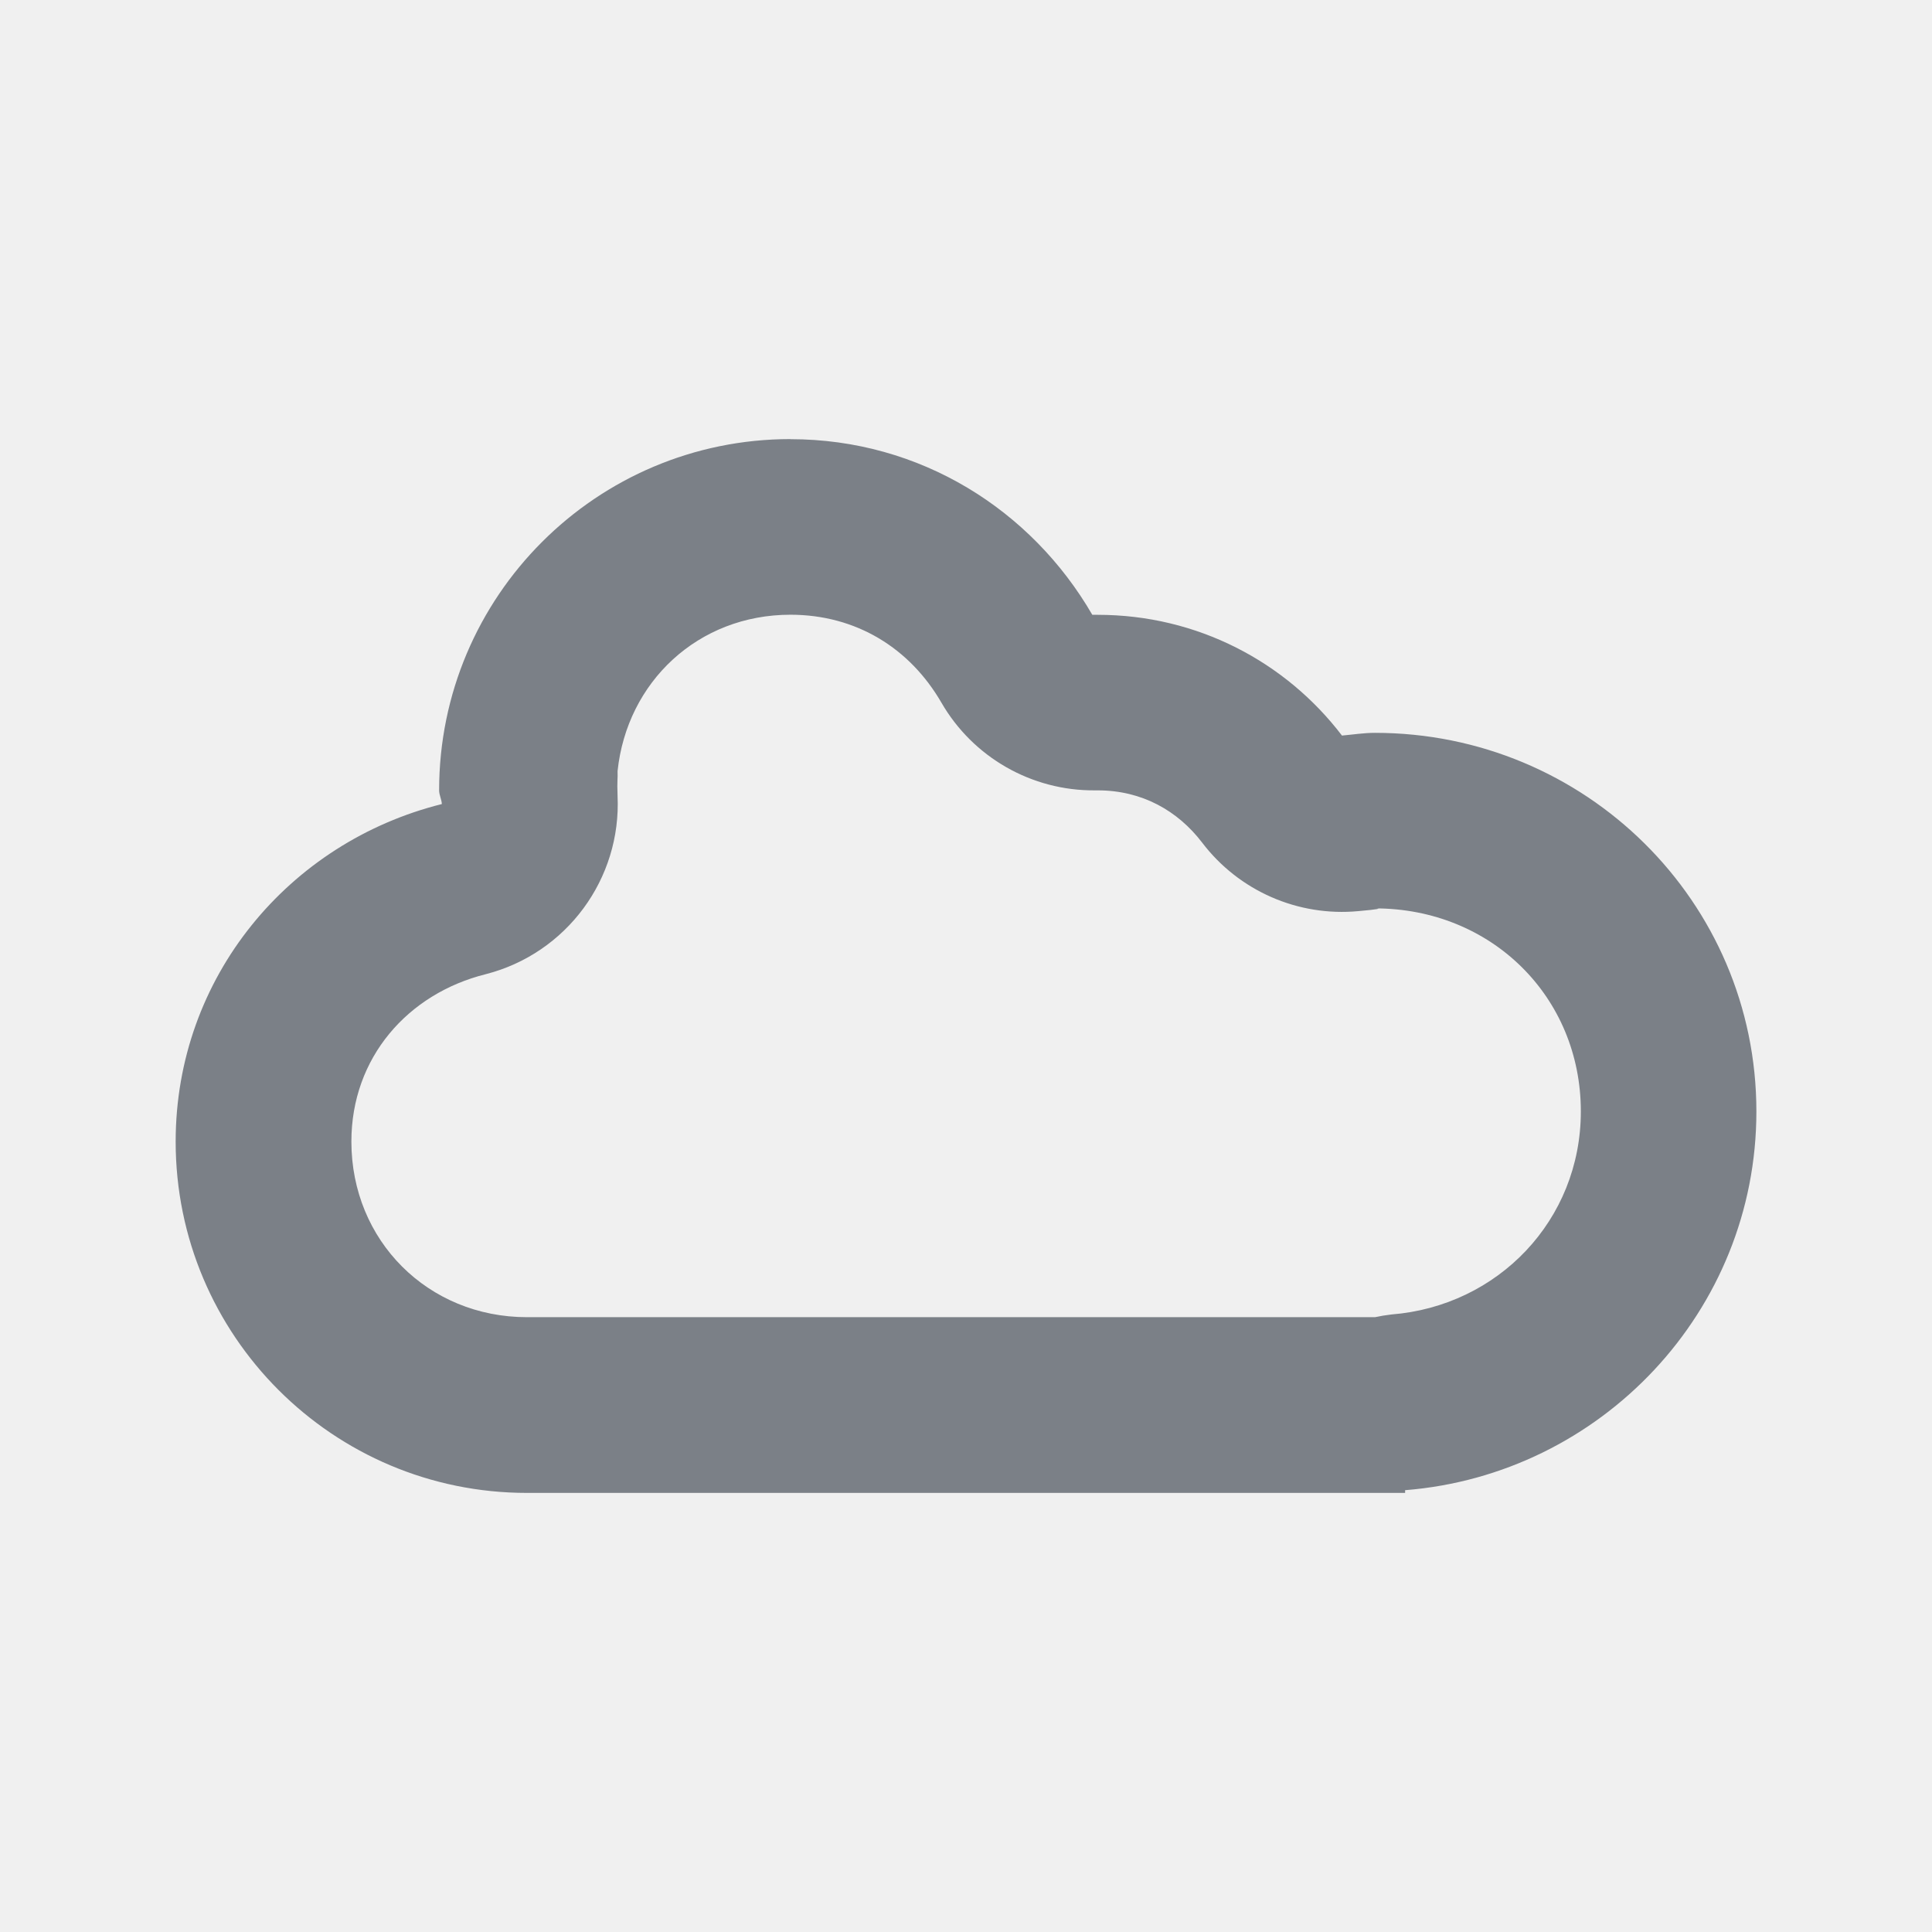
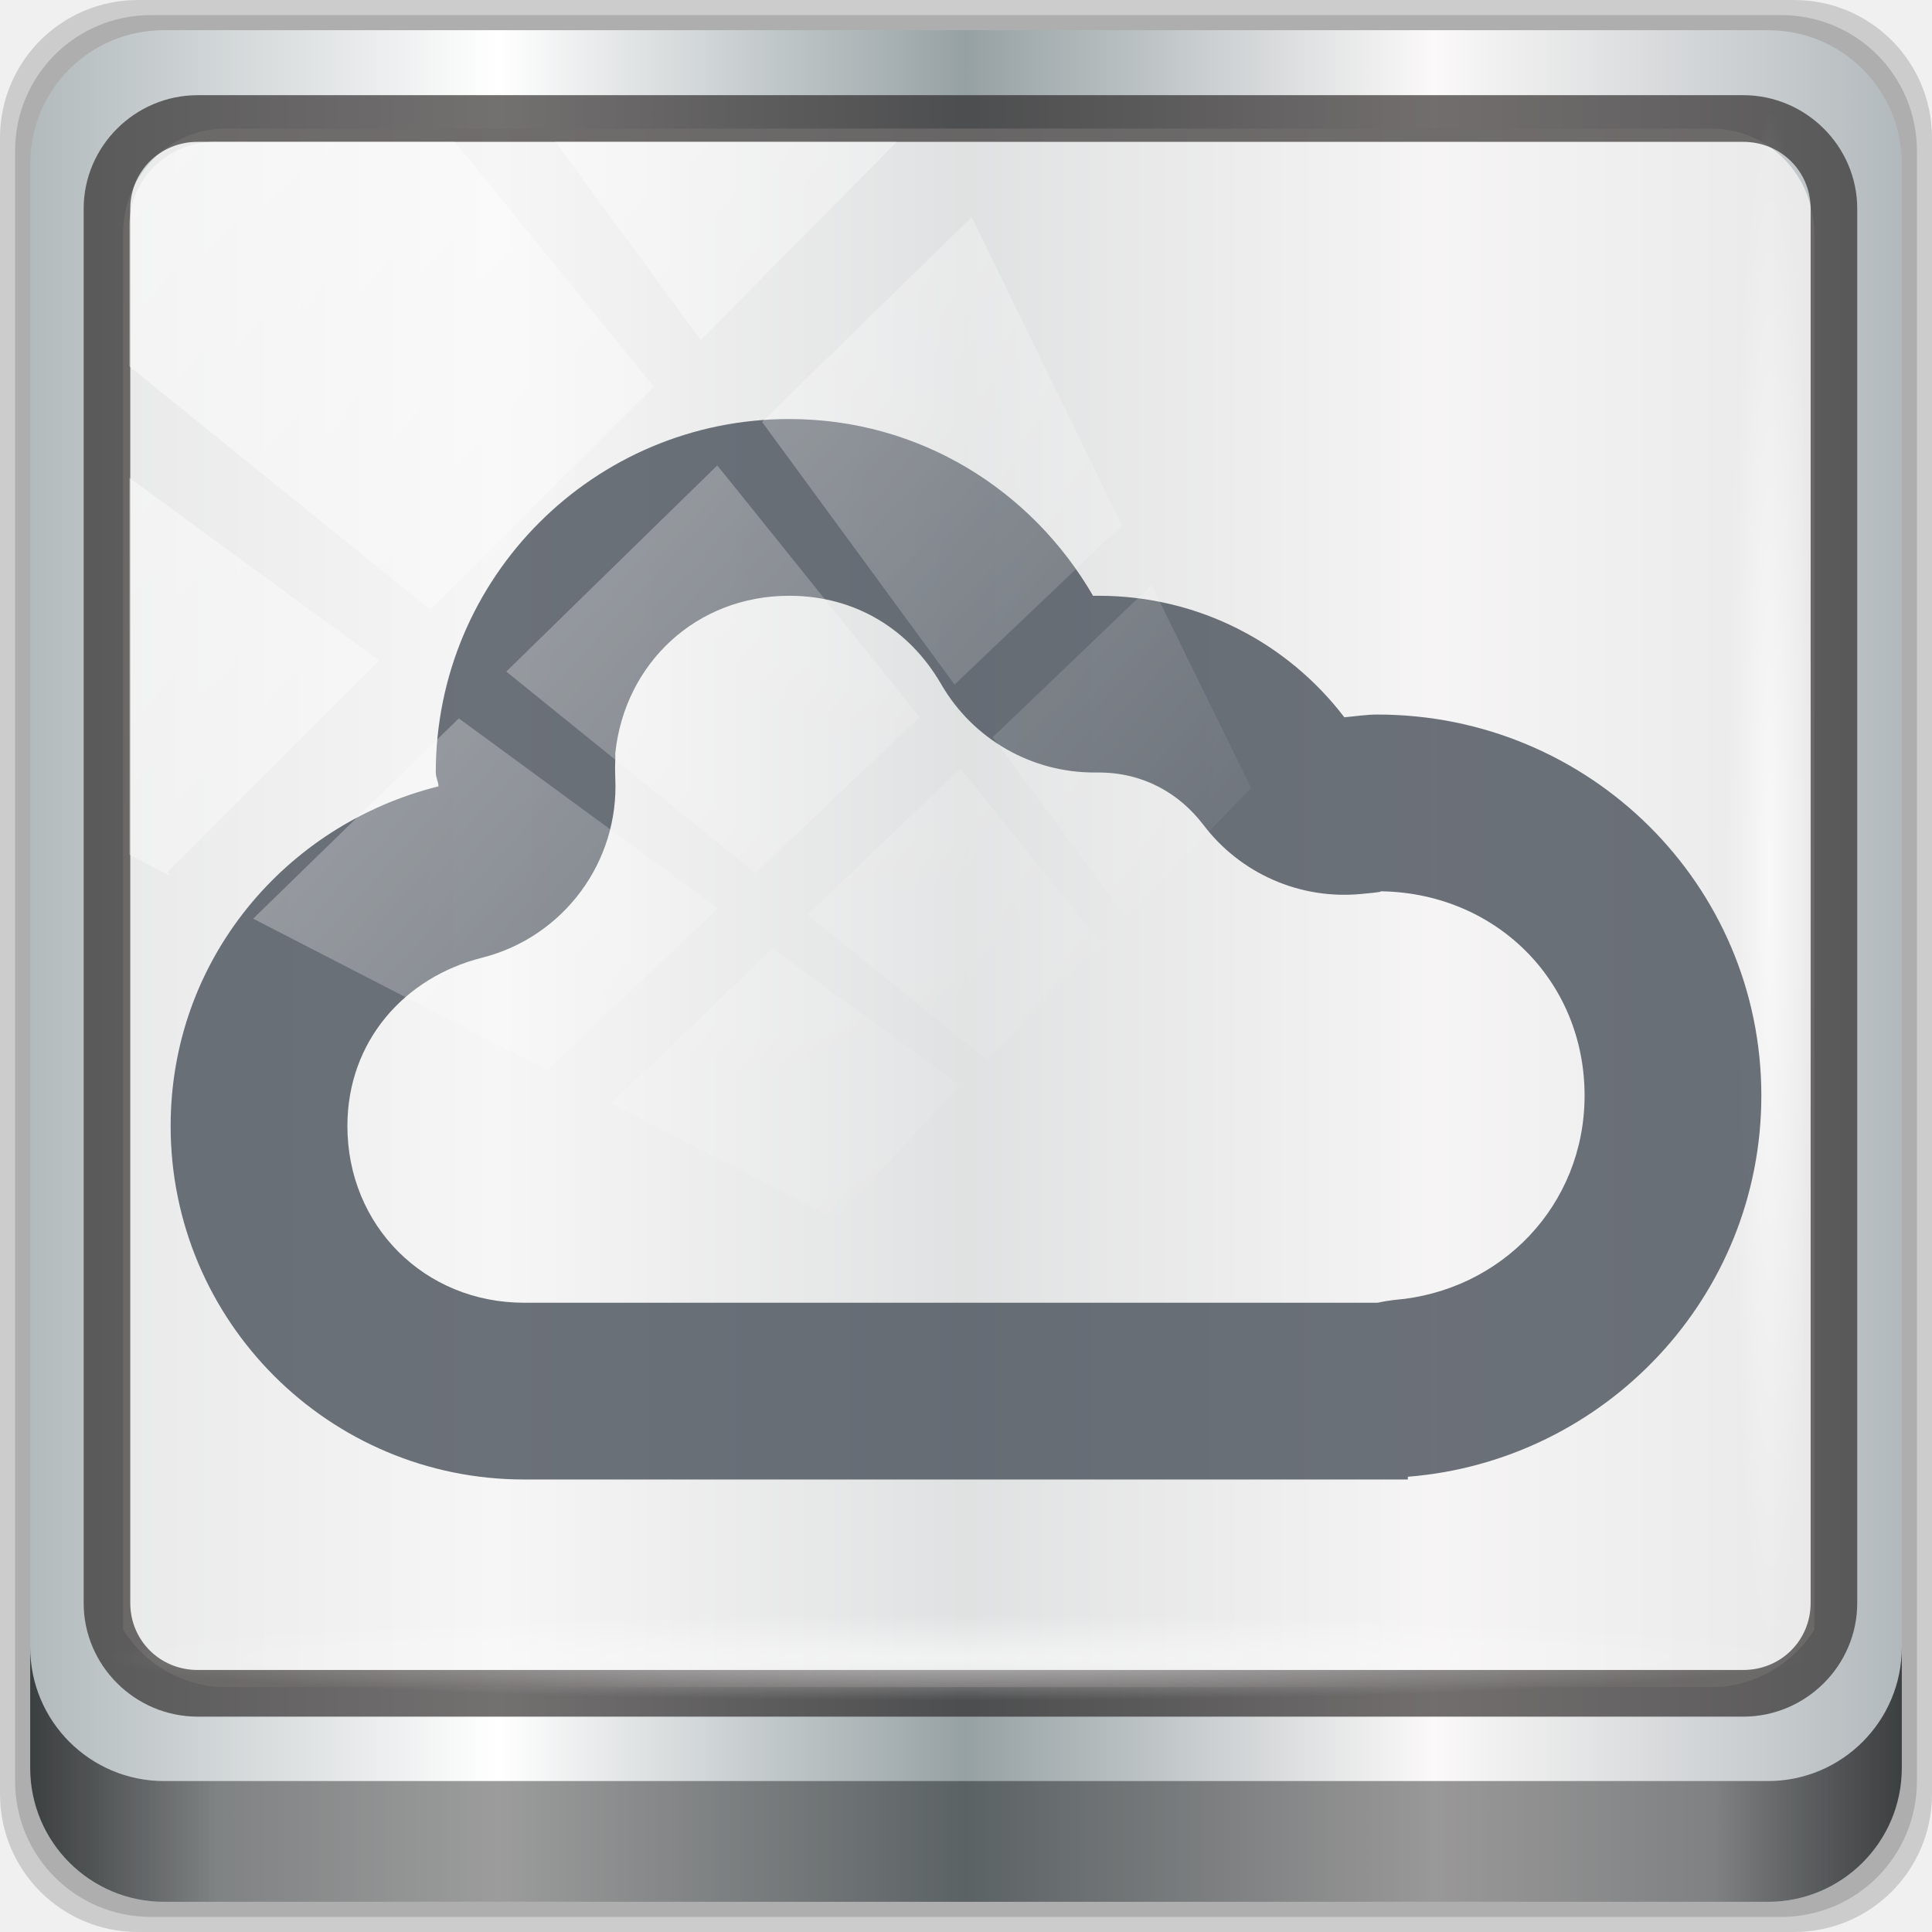
- <svg xmlns="http://www.w3.org/2000/svg" width="22" height="22" id="svg2" version="1.1">
+ <svg xmlns="http://www.w3.org/2000/svg" xmlns:xlink="http://www.w3.org/1999/xlink" width="96" height="96" id="svg2" version="1.1">
  <defs id="defs4">
    <mask maskUnits="userSpaceOnUse" x="122.963" y="97.149" width="576.609" height="587.491" id="XMLID_23_">
      <g style="filter:url(#Adobe_OpacityMaskFilter)" id="g37">
        <radialGradient id="XMLID_24_" cx="88.978" cy="-20.899" r="673.116" fx="88.978" fy="-20.899" gradientUnits="userSpaceOnUse">
          <stop offset="0.309" style="stop-color:#FFFFFF" id="stop40" />
          <stop offset="1" style="stop-color:#000000" id="stop42" />
        </radialGradient>
        <ellipse style="fill:url(#XMLID_24_)" cx="295.895" cy="286.172" rx="512.934" ry="349.106" id="ellipse44" />
      </g>
    </mask>
-     <filter color-interpolation-filters="sRGB" id="Adobe_OpacityMaskFilter" filterUnits="userSpaceOnUse" x="122.963" y="97.149" width="576.609" height="587.491">
+     <filter id="Adobe_OpacityMaskFilter" filterUnits="userSpaceOnUse" x="122.963" y="97.149" width="576.609" height="587.491" style="color-interpolation-filters:sRGB">
      <feColorMatrix type="matrix" values="1 0 0 0 0  0 1 0 0 0  0 0 1 0 0  0 0 0 1 0" id="feColorMatrix34" />
    </filter>
    <mask maskUnits="userSpaceOnUse" x="155.705" y="461.543" width="93.126" height="44.813" id="XMLID_26_">
      <g style="filter:url(#Adobe_OpacityMaskFilter_1_)" id="g75">
        <linearGradient id="XMLID_1_" gradientUnits="userSpaceOnUse" x1="211.722" y1="562.858" x2="200.073" y2="466.754">
          <stop offset="0" style="stop-color:#FFFFFF" id="stop78" />
          <stop offset="1" style="stop-color:#000000" id="stop80" />
        </linearGradient>
        <ellipse style="fill:url(#XMLID_1_)" cx="203.617" cy="495.988" rx="80.542" ry="59.683" id="ellipse82" />
      </g>
    </mask>
-     <filter color-interpolation-filters="sRGB" id="Adobe_OpacityMaskFilter_1_" filterUnits="userSpaceOnUse" x="155.705" y="461.543" width="93.126" height="44.813">
+     <filter id="Adobe_OpacityMaskFilter_1_" filterUnits="userSpaceOnUse" x="155.705" y="461.543" width="93.126" height="44.813" style="color-interpolation-filters:sRGB">
      <feColorMatrix type="matrix" values="1 0 0 0 0  0 1 0 0 0  0 0 1 0 0  0 0 0 1 0" id="feColorMatrix72" />
    </filter>
    <mask maskUnits="userSpaceOnUse" x="101.57" y="425.034" width="156.907" height="127.553" id="XMLID_2_">
      <g style="filter:url(#Adobe_OpacityMaskFilter_2_)" id="g92">
        <linearGradient id="XMLID_3_" gradientUnits="userSpaceOnUse" x1="206.091" y1="397.621" x2="186.922" y2="563.473">
          <stop offset="0" style="stop-color:#FFFFFF" id="stop95" />
          <stop offset="0.111" style="stop-color:#CBCBCB" id="stop97" />
          <stop offset="0.24" style="stop-color:#969696" id="stop99" />
          <stop offset="0.37" style="stop-color:#686868" id="stop101" />
          <stop offset="0.499" style="stop-color:#424242" id="stop103" />
          <stop offset="0.627" style="stop-color:#252525" id="stop105" />
          <stop offset="0.754" style="stop-color:#111111" id="stop107" />
          <stop offset="0.879" style="stop-color:#040404" id="stop109" />
          <stop offset="1" style="stop-color:#000000" id="stop111" />
        </linearGradient>
        <ellipse style="fill:url(#XMLID_3_)" cx="194.764" cy="495.623" rx="160.94" ry="123.604" id="ellipse113" />
      </g>
    </mask>
-     <filter color-interpolation-filters="sRGB" id="Adobe_OpacityMaskFilter_2_" filterUnits="userSpaceOnUse" x="101.57" y="425.034" width="156.907" height="127.553">
+     <filter id="Adobe_OpacityMaskFilter_2_" filterUnits="userSpaceOnUse" x="101.57" y="425.034" width="156.907" height="127.553" style="color-interpolation-filters:sRGB">
      <feColorMatrix type="matrix" values="1 0 0 0 0  0 1 0 0 0  0 0 1 0 0  0 0 0 1 0" id="feColorMatrix89" />
    </filter>
    <mask maskUnits="userSpaceOnUse" x="191.541" y="217.631" width="447.197" height="527.73" id="XMLID_10_">
      <g style="filter:url(#Adobe_OpacityMaskFilter_3_)" id="g165">
        <radialGradient id="XMLID_11_" cx="657.212" cy="155.233" r="606.953" fx="657.212" fy="155.233" gradientTransform="matrix(0.931,0,0,0.9299,28.7459,21.6629)" gradientUnits="userSpaceOnUse">
          <stop offset="0" style="stop-color:#C9C9C8" id="stop168" />
          <stop offset="0.088" style="stop-color:#C4C4C4" id="stop170" />
          <stop offset="0.219" style="stop-color:#B8B8B7" id="stop172" />
          <stop offset="0.377" style="stop-color:#A1A0A0" id="stop174" />
          <stop offset="0.556" style="stop-color:#7F7F7E" id="stop176" />
          <stop offset="0.752" style="stop-color:#4F4F4E" id="stop178" />
          <stop offset="0.96" style="stop-color:#121212" id="stop180" />
          <stop offset="1" style="stop-color:#000000" id="stop182" />
        </radialGradient>
        <circle style="fill:url(#XMLID_11_)" cx="408.427" cy="444.226" r="302.954" id="circle184" />
      </g>
    </mask>
-     <filter color-interpolation-filters="sRGB" id="Adobe_OpacityMaskFilter_3_" filterUnits="userSpaceOnUse" x="191.541" y="217.631" width="447.197" height="527.73">
+     <filter id="Adobe_OpacityMaskFilter_3_" filterUnits="userSpaceOnUse" x="191.541" y="217.631" width="447.197" height="527.73" style="color-interpolation-filters:sRGB">
      <feColorMatrix type="matrix" values="1 0 0 0 0  0 1 0 0 0  0 0 1 0 0  0 0 0 1 0" id="feColorMatrix162" />
    </filter>
    <mask maskUnits="userSpaceOnUse" x="243.061" y="279.317" width="252.506" height="187.183" id="XMLID_13_">
      <g style="filter:url(#Adobe_OpacityMaskFilter_4_)" id="g199">
        <linearGradient id="XMLID_14_" gradientUnits="userSpaceOnUse" x1="340.049" y1="266.934" x2="372.381" y2="417.815">
          <stop offset="0" style="stop-color:#FFFFFF" id="stop202" />
          <stop offset="0.087" style="stop-color:#F8F8F8" id="stop204" />
          <stop offset="0.216" style="stop-color:#E4E4E4" id="stop206" />
          <stop offset="0.371" style="stop-color:#C2C2C2" id="stop208" />
          <stop offset="0.546" style="stop-color:#949494" id="stop210" />
          <stop offset="0.739" style="stop-color:#595959" id="stop212" />
          <stop offset="0.944" style="stop-color:#151515" id="stop214" />
          <stop offset="0.994" style="stop-color:#000000" id="stop216" />
        </linearGradient>
        <ellipse style="fill:url(#XMLID_14_)" cx="363.052" cy="374.282" rx="215.324" ry="183.322" id="ellipse218" />
      </g>
    </mask>
-     <filter color-interpolation-filters="sRGB" id="Adobe_OpacityMaskFilter_4_" filterUnits="userSpaceOnUse" x="243.061" y="279.317" width="252.506" height="187.183">
+     <filter id="Adobe_OpacityMaskFilter_4_" filterUnits="userSpaceOnUse" x="243.061" y="279.317" width="252.506" height="187.183" style="color-interpolation-filters:sRGB">
      <feColorMatrix type="matrix" values="1 0 0 0 0  0 1 0 0 0  0 0 1 0 0  0 0 0 1 0" id="feColorMatrix196" />
    </filter>
+     <linearGradient xlink:href="#linearGradient6139-0" id="linearGradient4071" gradientUnits="userSpaceOnUse" gradientTransform="matrix(1.107143,0,0,1.107143,-4.993903,-3.620687)" x1="6" y1="47" x2="90" y2="47" />
+     <linearGradient id="linearGradient6139-0">
+       <stop id="stop6141-2" offset="0" style="stop-color:#b2babc;stop-opacity:1" />
+       <stop style="stop-color:#ffffff;stop-opacity:1;" offset="0.25" id="stop6151-0" />
+       <stop style="stop-color:#96a1a4;stop-opacity:1" offset="0.5" id="stop6147-1" />
+       <stop id="stop6149-4" offset="0.75" style="stop-color:#fbf9f9;stop-opacity:1;" />
+       <stop id="stop6143-4" offset="1" style="stop-color:#b2b9bc;stop-opacity:1" />
+     </linearGradient>
+     <linearGradient gradientTransform="translate(0.1489535,0.415026)" xlink:href="#linearGradient3832-0-6-1-1" id="linearGradient4129" x1="1.5" y1="88.172" x2="94.5" y2="88.172" gradientUnits="userSpaceOnUse" />
+     <linearGradient id="linearGradient3832-0-6-1-1">
+       <stop style="stop-color:#000000;stop-opacity:1;" offset="0" id="stop3834-6-3-7-1" />
+       <stop id="stop3872-2-4" offset="0.1" style="stop-color:#000000;stop-opacity:0.588;" />
+       <stop style="stop-color:#000000;stop-opacity:0.588;" offset="0.9" id="stop3844-6-2-7-6" />
+       <stop style="stop-color:#000000;stop-opacity:1;" offset="1" id="stop3836-5-0-2-9" />
+     </linearGradient>
+     <radialGradient xlink:href="#linearGradient3737" id="radialGradient7462" gradientUnits="userSpaceOnUse" gradientTransform="matrix(0.9751338,0,0,0.04919072,34.04765,80.58172)" cx="13.948" cy="44.893" fx="13.948" fy="44.893" r="43.199" />
+     <linearGradient id="linearGradient3737">
+       <stop offset="0" style="stop-color:#ffffff;stop-opacity:1" id="stop3739" />
+       <stop offset="1" style="stop-color:#ffffff;stop-opacity:0" id="stop3741" />
+     </linearGradient>
+     <radialGradient xlink:href="#linearGradient3737" id="radialGradient7464" gradientUnits="userSpaceOnUse" gradientTransform="matrix(0.8883266,0,0,0.04919072,31.95952,-90.31726)" cx="13.948" cy="44.893" fx="13.948" fy="44.893" r="43.199" />
+     <linearGradient xlink:href="#linearGradient3737" id="linearGradient4767" gradientUnits="userSpaceOnUse" x1="2.771" y1="-28.642" x2="50.528" y2="14.514" />
+     <clipPath id="clipPath4156-4-1" clipPathUnits="userSpaceOnUse">
+       <path id="path4158-0-8" d="m 27.046,-55.695 -14.214,13.321 h 0.061 l 15.653,21.771 10.231,-10.546 C 38.562,-32.302 27.468,-54.819 27.046,-55.695 Z M 9.647,-39.383 -5.241,-25.321 15.988,-7.806 26.372,-18.383 Z m 31.491,12.951 -9.741,9.714 8.945,12.458 7.781,-7.555 z m -49.84,4.379 -13.754,12.982 26.283,13.846 0.061,-0.062 -0.123,-0.062 L 13.599,-5.401 -8.702,-22.053 Z m 38.015,7.401 -9.803,9.775 11.579,9.559 7.628,-7.401 -8.669,-11.009 z m 20.187,5.674 -7.383,7.216 6.188,8.542 5.82,-6.137 z m -32.195,6.322 -9.557,9.498 13.662,7.185 7.934,-7.678 z m 23.312,2.374 -7.107,6.938 8.363,6.907 5.361,-5.674 -0.061,-0.092 -0.092,0.123 -6.464,-8.203 z m -8.73,8.542 -7.505,7.339 10.354,5.458 c 1.397,-1.321 5.675,-6.123 5.851,-6.322 z" style="opacity:0.6;fill:#ffffff;fill-opacity:1;stroke:none" />
+     </clipPath>
  </defs>
-   <g transform="translate(8.485282,-1018.695)" id="klipper">
-     <path style="fill:#ffffff;fill-opacity:0.4;fill-rule:nonzero;stroke:none" d="m 23.515,1025.101 0,0.781 c 2.193,0.371 4.197,1.331 5.812,2.719 -1.541,-1.677 -3.538,-2.912 -5.812,-3.5 z m 7.344,2.25 c 1.82,2.013 3.096,4.526 3.5,7.344 l -1.25,0 c 0.084,0.327 0.162,0.663 0.219,1 l 2.031,0 c -0.475,-3.308 -2.137,-6.207 -4.5,-8.344 z m -7.344,1.938 0,0.656 c 1.168,0.3 2.228,0.876 3.125,1.625 -0.837,-1.002 -1.894,-1.784 -3.125,-2.281 z m 4.531,0.875 c 1.1,1.27 1.9,2.822 2.25,4.531 l -1.375,0 c 0.13,0.323 0.256,0.658 0.344,1 l 2.031,0 c -0.45,-2.197 -1.617,-4.117 -3.25,-5.531 z m -2.781,2.844 c 0.389,0.501 0.69,1.076 0.906,1.688 l -2.062,0 c 0.331,0.285 0.619,0.612 0.844,1 l 2.219,0 c -0.377,-1.066 -1.042,-1.996 -1.906,-2.688 z m -1.75,1.094 0,0.156 c 0.093,0.054 0.194,0.096 0.281,0.156 -0.08,-0.116 -0.191,-0.207 -0.281,-0.312 z" id="path3071" />
-     <path style="color:#000000;fill:#434a55;fill-opacity:0.675;fill-rule:nonzero;stroke:none;stroke-width:2;marker:none;visibility:visible;display:inline;overflow:visible;enable-background:accumulate" d="m 0.515,1023.695 c -2.209,0 -4,1.791 -4,4 0,0.054 0.029,0.103 0.031,0.156 -1.739,0.434 -3.031,1.97 -3.031,3.844 0,2.209 1.791,4 4,4 l 10,0 0,-0.031 c 2.23,-0.177 4,-2.037 4,-4.312 0,-2.393 -1.951,-4.312 -4.344,-4.312 -0.128,0 -0.25,0.02 -0.375,0.031 -0.639,-0.838 -1.646,-1.375 -2.781,-1.375 -0.021,0 -0.042,-4e-4 -0.062,0 -0.692,-1.194 -1.958,-2 -3.438,-2 z m 0,2 c 0.753,0 1.362,0.384 1.719,1 a 2,2 0 0 0 1.75,1 c -0.026,5e-4 -0.013,0 0.031,0 0.505,0 0.912,0.233 1.188,0.594 a 2,2 0 0 0 1.781,0.781 c 0.228,-0.02 0.27,-0.031 0.188,-0.031 1.324,0 2.344,1.006 2.344,2.312 0,1.239 -0.944,2.216 -2.156,2.312 a 2,2 0 0 0 -0.188,0.031 l -9.656,0 c -1.128,0 -2,-0.872 -2,-2 0,-0.954 0.641,-1.684 1.531,-1.906 a 2,2 0 0 0 1.5,-2.031 c -0.007,-0.183 0.004,-0.189 0,-0.281 0.107,-1.017 0.917,-1.781 1.969,-1.781 z" id="path3901" />
+   <g transform="translate(8.485282,-944.6949)" id="klipper">
+     <g transform="translate(-8.485282,-81.82483)" id="layer1">
+       <g id="g2574" style="display:inline" transform="translate(-0.1489564,1026.105)">
+         <path style="display:inline;opacity:0.15;fill:#000000;fill-opacity:1;fill-rule:nonzero;stroke:none" d="M 89.292,0.415 H 7.006 c -3.799,0 -6.857,3.058 -6.857,6.857 V 89.558 c 0,3.799 3.058,6.857 6.857,6.857 H 89.292 c 3.799,0 6.857,-3.058 6.857,-6.857 V 7.272 c 0,-3.799 -3.058,-6.857 -6.857,-6.857 z" id="path3288" />
+         <path id="path4085" d="M 88.649,1.165 H 7.649 c -3.739,0 -6.75,3.01 -6.75,6.75 V 88.915 c 0,3.74 3.011,6.75 6.75,6.75 H 88.649 c 3.74,0 6.75,-3.01 6.75,-6.75 V 7.915 c 0,-3.739 -3.01,-6.75 -6.75,-6.75 z" style="display:inline;opacity:0.15;fill:#000000;fill-opacity:1;fill-rule:nonzero;stroke:none" />
+         <path style="display:inline;fill:url(#linearGradient4071);fill-opacity:1;fill-rule:nonzero;stroke:none" d="M 88.006,1.915 H 8.292 c -3.68,0 -6.643,2.963 -6.643,6.643 V 88.272 c 0,3.68 2.963,6.643 6.643,6.643 H 88.006 c 3.68,0 6.643,-2.963 6.643,-6.643 V 8.558 c 0,-3.68 -2.963,-6.643 -6.643,-6.643 z" id="rect4251-1" />
+         <path style="display:inline;opacity:0.779;fill:#f5f3f3;fill-opacity:1;fill-rule:nonzero;stroke:none;stroke-width:1.035" d="m 11.39,6.802 c -2.856,0 -5.124,2.315 -5.124,5.23 v 21.674 7.323 40.373 c 1.097,1.704 2.969,2.844 5.124,2.844 h 4.099 65.589 4.099 c 2.155,0 4.027,-1.14 5.124,-2.844 V 41.029 33.706 12.033 c 0,-2.916 -2.268,-5.23 -5.124,-5.23 z" id="path3400-6" />
+         <path id="path4989" d="m 9.974,5.144 c -3.117,0 -5.668,2.54 -5.668,5.646 v 69.278 c 0,3.106 2.551,5.646 5.668,5.646 H 86.766 c 3.117,0 5.668,-2.54 5.668,-5.646 V 10.79 c 0,-3.106 -2.551,-5.646 -5.668,-5.646 z m 0,2.319 H 86.766 c 1.888,0 3.352,1.48 3.352,3.327 v 69.278 c 0,1.846 -1.464,3.327 -3.352,3.327 H 9.974 c -1.888,0 -3.352,-1.48 -3.352,-3.327 V 10.79 c 0,-1.846 1.464,-3.327 3.352,-3.327 z" style="color:#000000;font-style:normal;font-variant:normal;font-weight:normal;font-stretch:normal;font-size:medium;line-height:normal;font-family:Sans;-inkscape-font-specification:Sans;text-indent:0;text-align:start;text-decoration:none;text-decoration-line:none;letter-spacing:normal;word-spacing:normal;text-transform:none;writing-mode:lr-tb;direction:ltr;baseline-shift:baseline;text-anchor:start;display:inline;overflow:visible;visibility:visible;fill:#241f1f;fill-opacity:0.633;stroke:none;stroke-width:2.376;marker:none;enable-background:accumulate" />
+         <path style="display:inline;opacity:0.658;fill:url(#linearGradient4129);fill-opacity:1;fill-rule:nonzero;stroke:none" d="m 1.649,82.259 v 6 c 0,3.68 2.976,6.656 6.656,6.656 H 87.993 c 3.68,0 6.656,-2.976 6.656,-6.656 v -6 c 0,3.68 -2.976,6.656 -6.656,6.656 H 8.305 c -3.68,0 -6.656,-2.976 -6.656,-6.656 z" id="path4118" />
+         <rect style="opacity:0.55;fill:url(#radialGradient7462);fill-opacity:1;stroke:none" id="rect4131" width="84.25" height="4.25" x="5.524" y="80.665" rx="0" ry="4.25" />
+         <rect ry="4.25" rx="0" y="-90.234" x="5.975" height="4.25" width="76.75" id="rect4141" style="opacity:0.669;fill:url(#radialGradient7464);fill-opacity:1;stroke:none" transform="rotate(90)" />
+         <path style="color:#000000;display:inline;overflow:visible;visibility:visible;fill:#434a55;fill-opacity:0.771;fill-rule:nonzero;stroke:none;stroke-width:8.782;marker:none;enable-background:accumulate" d="m 39.367,21.236 c -9.701,0 -17.565,7.864 -17.565,17.565 0,0.237 0.128,0.453 0.137,0.686 -7.637,1.907 -13.311,8.65 -13.311,16.878 0,9.701 7.864,17.565 17.565,17.565 h 43.911 v -0.136 c 9.793,-0.779 17.565,-8.943 17.565,-18.937 0,-10.509 -8.565,-18.937 -19.074,-18.937 -0.563,0 -1.096,0.088 -1.647,0.136 -2.808,-3.679 -7.227,-6.038 -12.213,-6.038 -0.092,0 -0.183,-0.002 -0.274,0 -3.039,-5.242 -8.599,-8.782 -15.095,-8.782 z m 0,8.782 c 3.304,0 5.979,1.686 7.547,4.391 a 8.783,8.783 0 0 0 7.684,4.391 c -0.114,0.002 -0.056,0 0.137,0 2.216,0 4.004,1.021 5.214,2.607 a 8.783,8.783 0 0 0 7.822,3.43 c 1.002,-0.088 1.187,-0.136 0.823,-0.136 5.814,0 10.292,4.417 10.292,10.154 0,5.441 -4.143,9.73 -9.468,10.154 A 8.783,8.783 0 0 0 68.595,65.147 H 26.193 c -4.954,0 -8.782,-3.828 -8.782,-8.782 0,-4.191 2.816,-7.395 6.724,-8.37 a 8.783,8.783 0 0 0 6.587,-8.92 c -0.032,-0.804 0.019,-0.828 0,-1.235 0.471,-4.466 4.026,-7.822 8.645,-7.822 z" id="path3901" />
+         <rect transform="matrix(1.069245,0,0,1.047683,4.44418,38.89401)" style="opacity:0.508;fill:url(#linearGradient4767);fill-opacity:1;stroke:none" id="rect4146" width="75.966" height="69.024" x="2" y="-30" rx="3.957" ry="3.957" clip-path="url(#clipPath4156-4-1)" />
+       </g>
+     </g>
  </g>
</svg>
